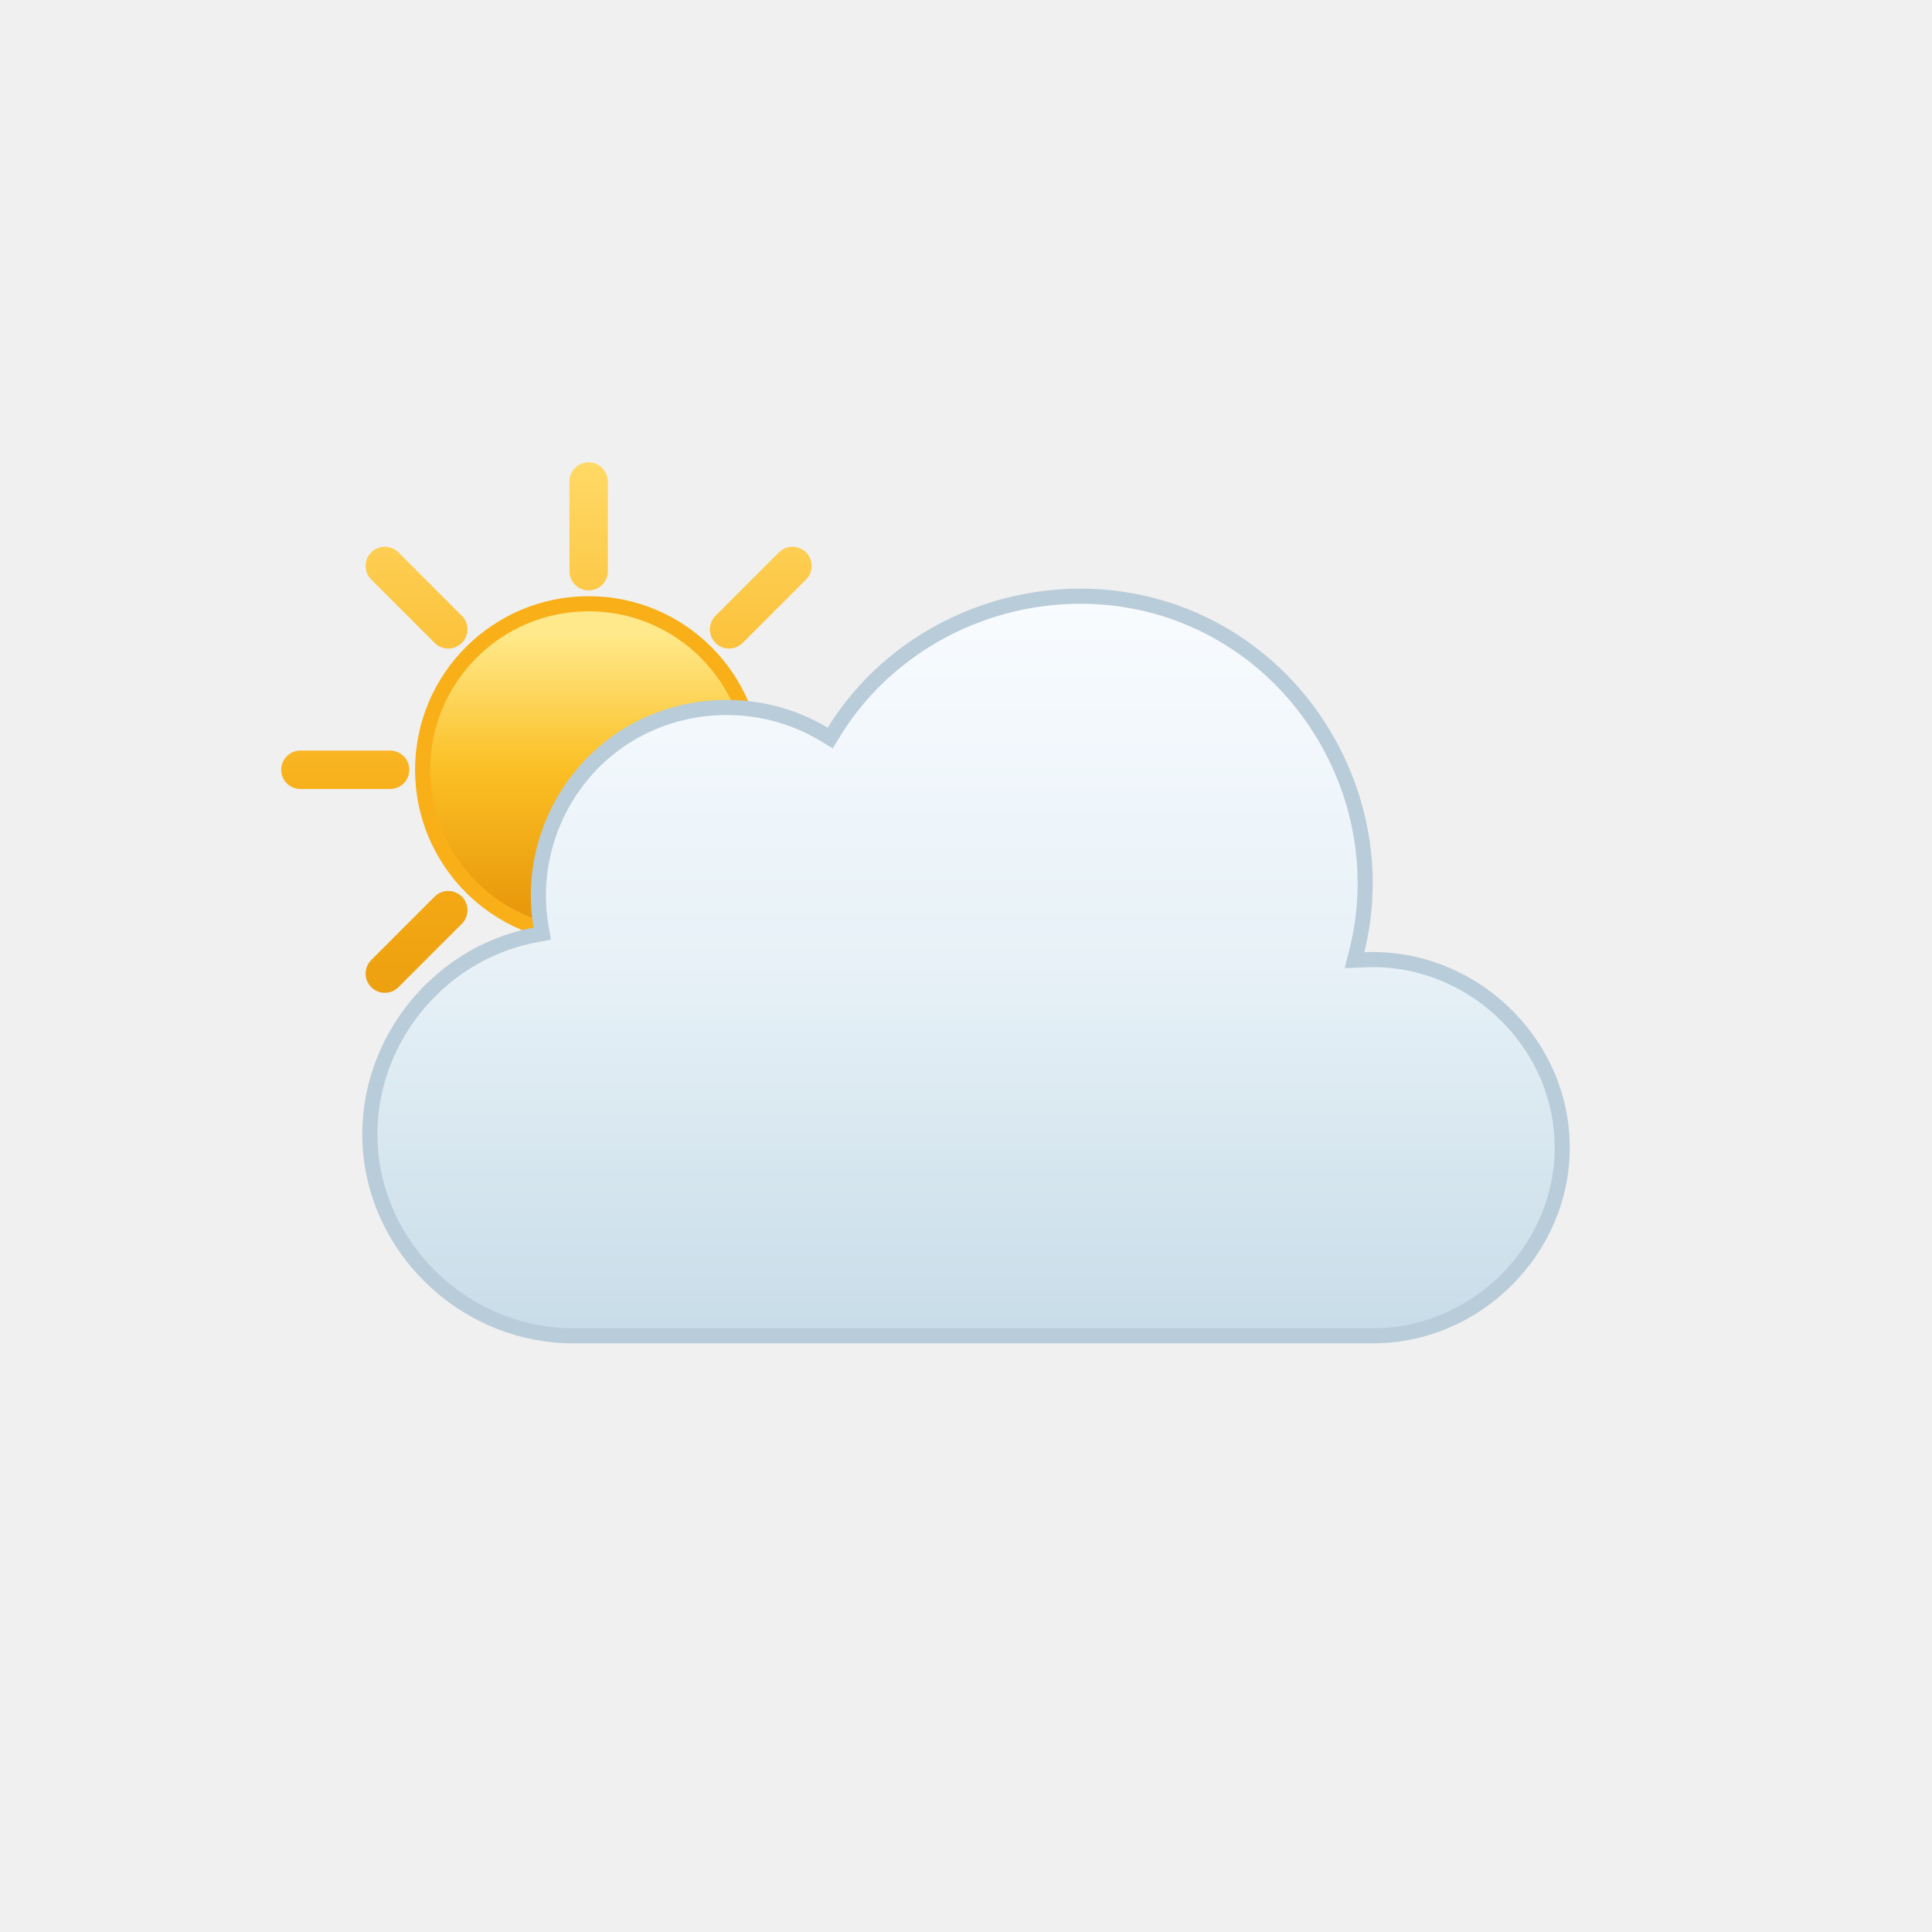
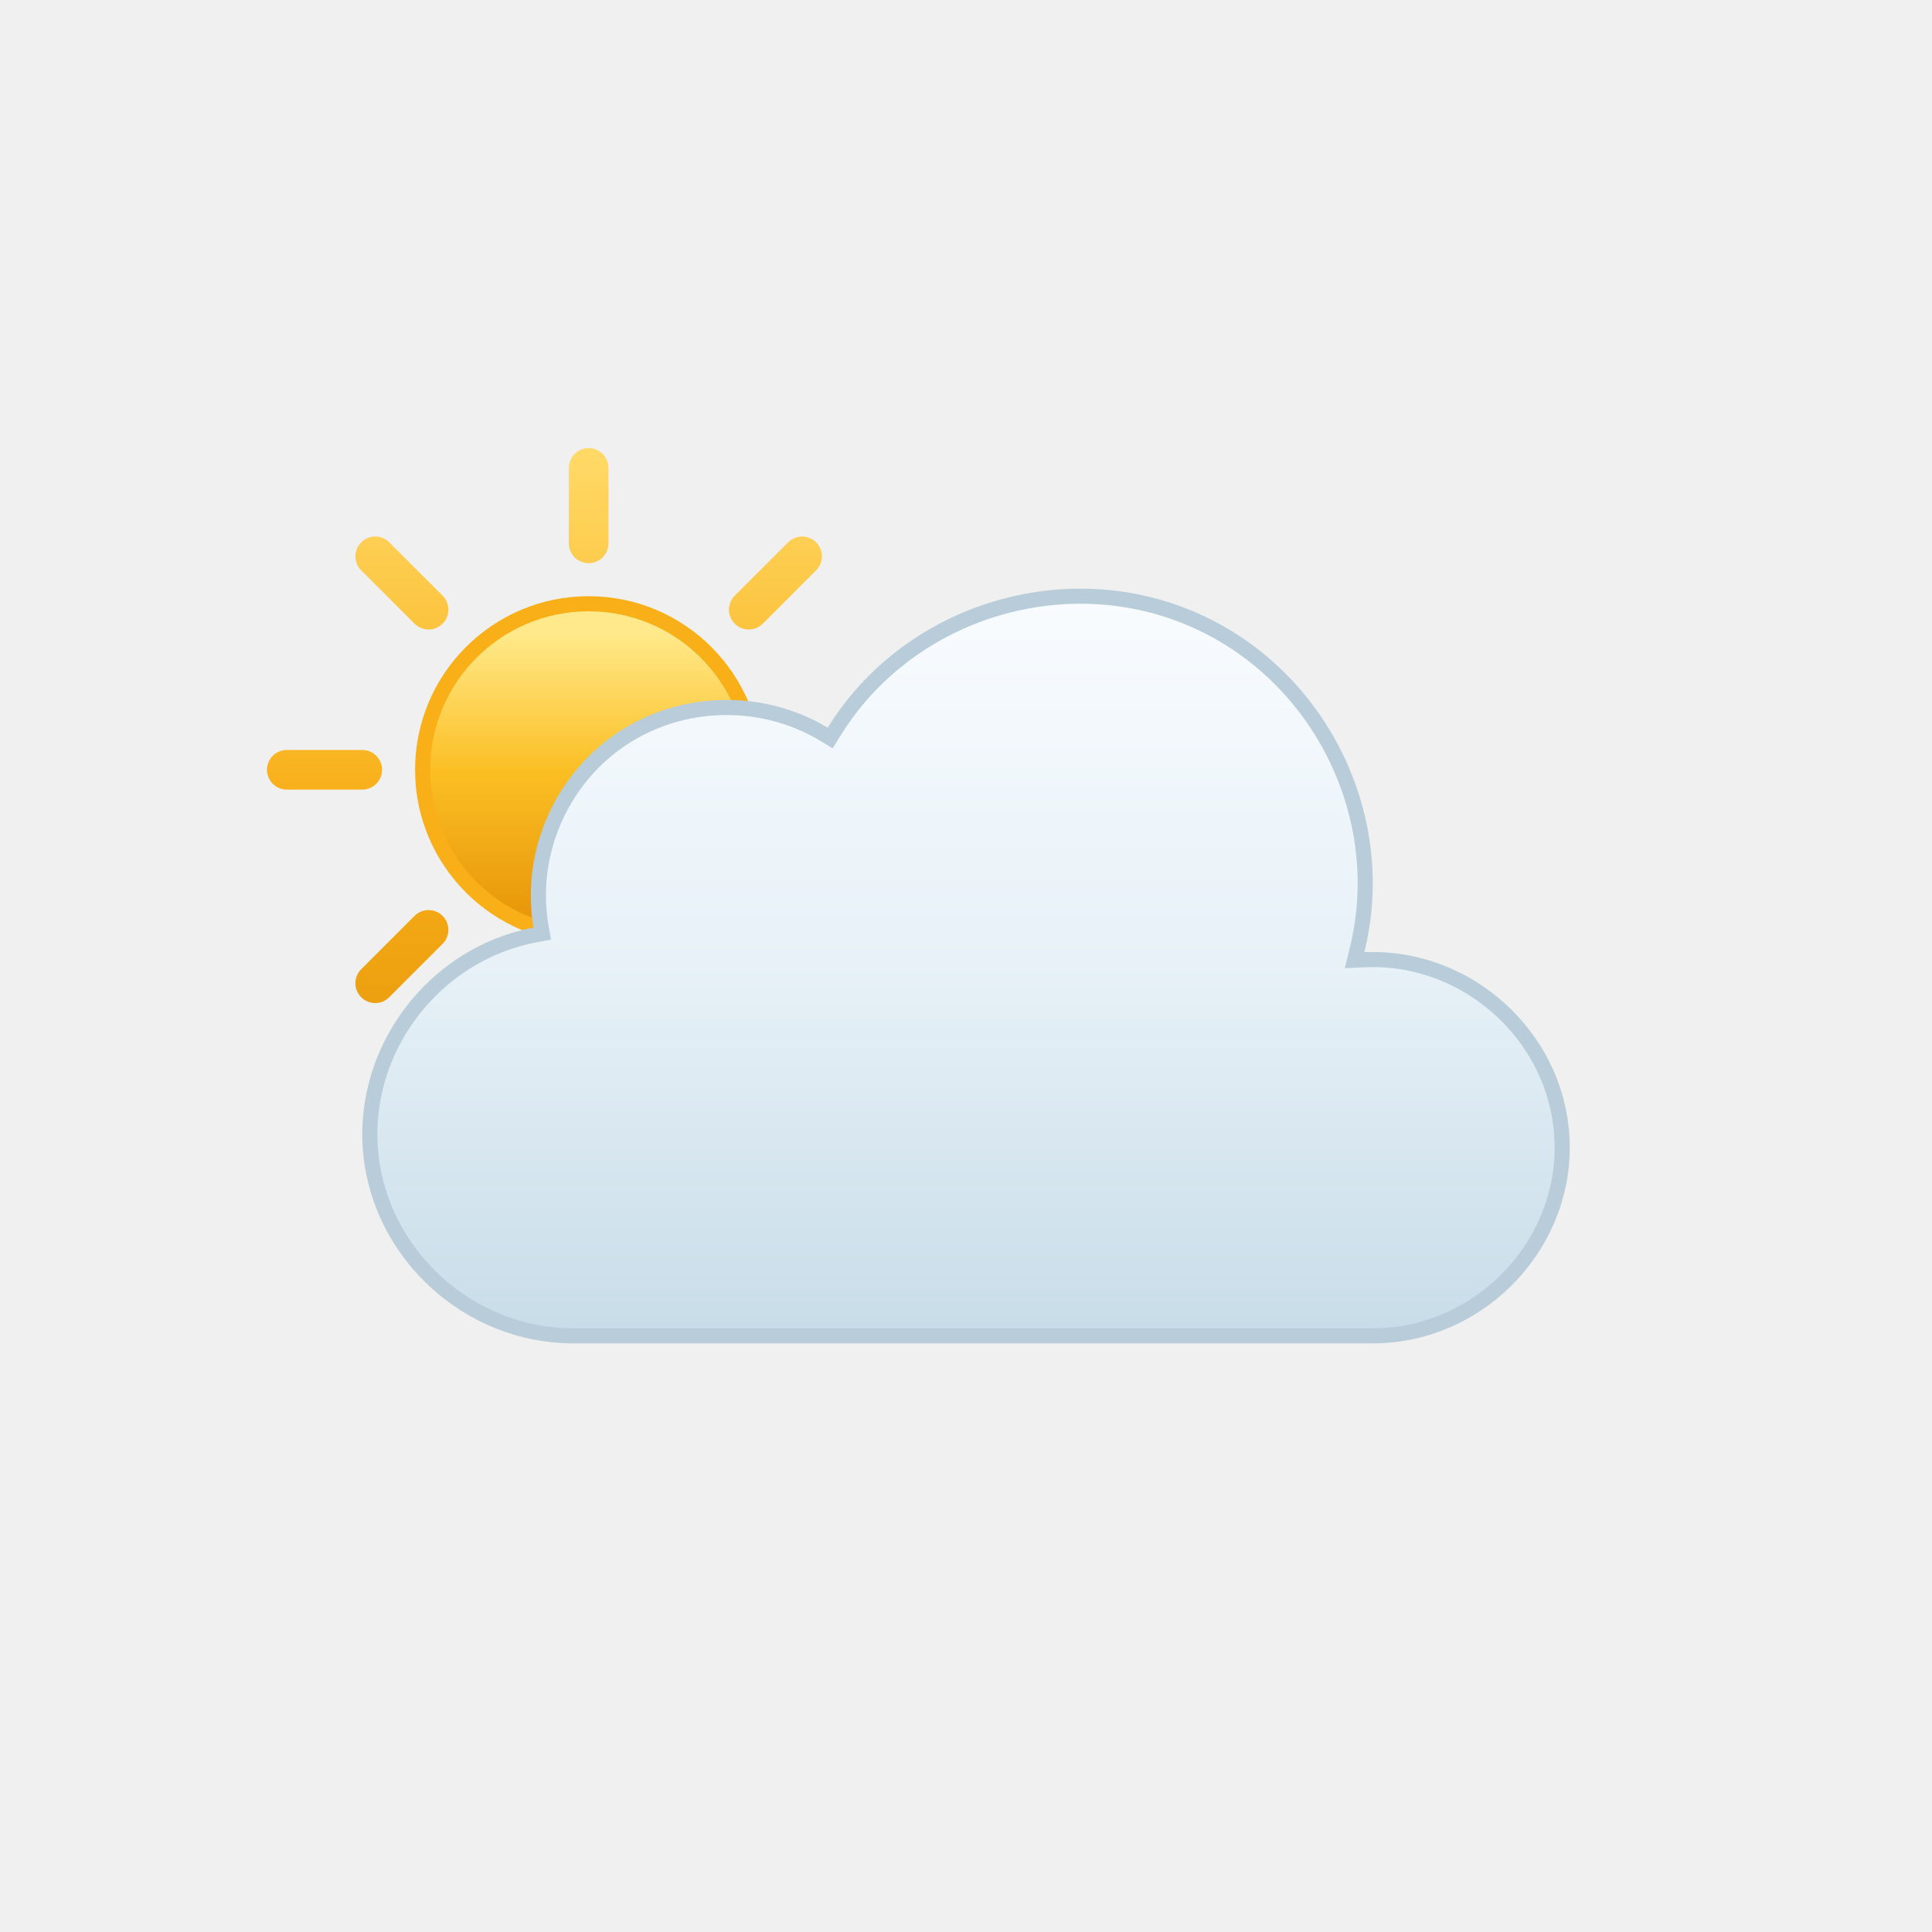
<svg xmlns="http://www.w3.org/2000/svg" viewBox="0 0 128 128" fill="none">
  <g id="partly-cloudy-day" clip-path="url(#clip0_1858_8241)">
    <g id="Sky">
      <g id="Sun">
        <circle id="Core" cx="39" cy="51" r="11" fill="url(#paint0_linear_1858_8241)" stroke="#F8AF18" />
-         <g id="Rays" transform="translate(39 51) scale(0.97) translate(-39 -51)">
-           <path d="M37.688 31.312C37.688 30.588 38.275 30 39 30C39.725 30 40.312 30.588 40.312 31.312V37.438C40.312 38.162 39.725 38.75 39 38.75C38.275 38.75 37.688 38.162 37.688 37.438V31.312Z" fill="url(#partlySunRayGradient)" />
-           <path d="M51.993 36.151C52.506 35.638 53.337 35.638 53.849 36.151C54.362 36.663 54.362 37.494 53.849 38.007L49.518 42.338C49.006 42.85 48.175 42.85 47.662 42.338C47.15 41.825 47.15 40.994 47.662 40.482L51.993 36.151Z" fill="url(#partlySunRayGradient)" />
-           <path d="M58.688 49.688C59.412 49.688 60 50.275 60 51C60 51.725 59.412 52.312 58.688 52.312H52.562C51.838 52.312 51.25 51.725 51.25 51C51.25 50.275 51.838 49.688 52.562 49.688H58.688Z" fill="url(#partlySunRayGradient)" />
-           <path d="M53.849 63.993C54.362 64.506 54.362 65.337 53.849 65.849C53.337 66.362 52.506 66.362 51.993 65.849L47.662 61.518C47.15 61.006 47.15 60.175 47.662 59.662C48.175 59.15 49.006 59.15 49.518 59.662L53.849 63.993Z" fill="url(#partlySunRayGradient)" />
-           <path d="M37.688 64.562C37.688 63.838 38.275 63.25 39 63.25C39.725 63.25 40.312 63.838 40.312 64.562V70.688C40.312 71.412 39.725 72 39 72C38.275 72 37.688 71.412 37.688 70.688V64.562Z" fill="url(#partlySunRayGradient)" />
-           <path d="M28.482 59.662C28.994 59.15 29.825 59.15 30.338 59.662C30.851 60.175 30.851 61.006 30.338 61.518L26.007 65.849C25.494 66.362 24.663 66.362 24.151 65.849C23.638 65.337 23.638 64.506 24.151 63.993L28.482 59.662Z" fill="url(#partlySunRayGradient)" />
-           <path d="M25.438 49.688C26.162 49.688 26.75 50.275 26.75 51C26.75 51.725 26.162 52.312 25.438 52.312H19.312C18.588 52.312 18 51.725 18 51C18 50.275 18.588 49.688 19.312 49.688H25.438Z" fill="url(#partlySunRayGradient)" />
-           <path d="M30.338 40.482C30.851 40.994 30.851 41.825 30.338 42.338C29.825 42.85 28.994 42.85 28.482 42.338L24.151 38.007C23.638 37.494 23.638 36.663 24.151 36.151C24.663 35.638 25.494 35.638 26.007 36.151L30.338 40.482Z" fill="url(#partlySunRayGradient)" />
+         <g id="Rays" fill="none" stroke="url(#partlySunRayGradient)" stroke-width="2.625" stroke-linecap="round">
+           <line x1="39" y1="31" x2="39" y2="36" />
+           <line x1="53.142" y1="36.858" x2="49.607" y2="40.393" />
+           <line x1="59" y1="51" x2="54" y2="51" />
+           <line x1="53.142" y1="65.142" x2="49.607" y2="61.607" />
+           <line x1="39" y1="71" x2="39" y2="66" />
+           <line x1="24.858" y1="65.142" x2="28.393" y2="61.607" />
+           <line x1="19" y1="51" x2="24" y2="51" />
+           <line x1="24.858" y1="36.858" x2="28.393" y2="40.393" />
        </g>
      </g>
      <g id="Clouds">
        <g id="Cloud">
          <path id="Cloud_2" d="M55.262 48.475C60.123 40.611 70.297 37.38 78.815 40.943C87.321 44.502 92.138 54.003 89.903 62.965L89.742 63.614L90.411 63.585C97.42 63.279 103.5 68.992 103.5 76.028C103.5 82.84 97.772 88.5 90.977 88.5H37.954C31.128 88.502 25.203 83.171 24.559 76.36C23.916 69.552 28.737 63.212 35.443 61.945L35.926 61.853L35.842 61.369C35.026 56.624 37.126 51.717 41.105 49.013C45.095 46.301 50.446 46.154 54.58 48.64L55.003 48.895L55.262 48.475Z" fill="url(#paint1_linear_1858_8241)" stroke="#B9CCD9" stroke-miterlimit="10" />
        </g>
      </g>
    </g>
  </g>
  <defs>
    <linearGradient id="paint0_linear_1858_8241" x1="39" y1="42" x2="39" y2="60" gradientUnits="userSpaceOnUse">
      <stop stop-color="#FFE98A" />
      <stop offset=".5" stop-color="#FBBF24" />
      <stop offset="1" stop-color="#E99A0C" />
    </linearGradient>
    <linearGradient id="paint1_linear_1858_8241" x1="64.001" y1="39" x2="64.001" y2="89" gradientUnits="userSpaceOnUse">
      <stop stop-color="#F9FCFF" />
      <stop offset=".5" stop-color="#E7F1F7" />
      <stop offset="1" stop-color="#C7DCE8" />
    </linearGradient>
    <linearGradient id="partlySunRayGradient" x1="39" y1="30" x2="39" y2="72" gradientUnits="userSpaceOnUse">
      <stop stop-color="#FFD966" />
      <stop offset=".55" stop-color="#F8AF18" />
      <stop offset="1" stop-color="#E99A0C" />
    </linearGradient>
    <clipPath id="clip0_1858_8241">
      <rect width="128" height="128" fill="white" />
    </clipPath>
  </defs>
</svg>
